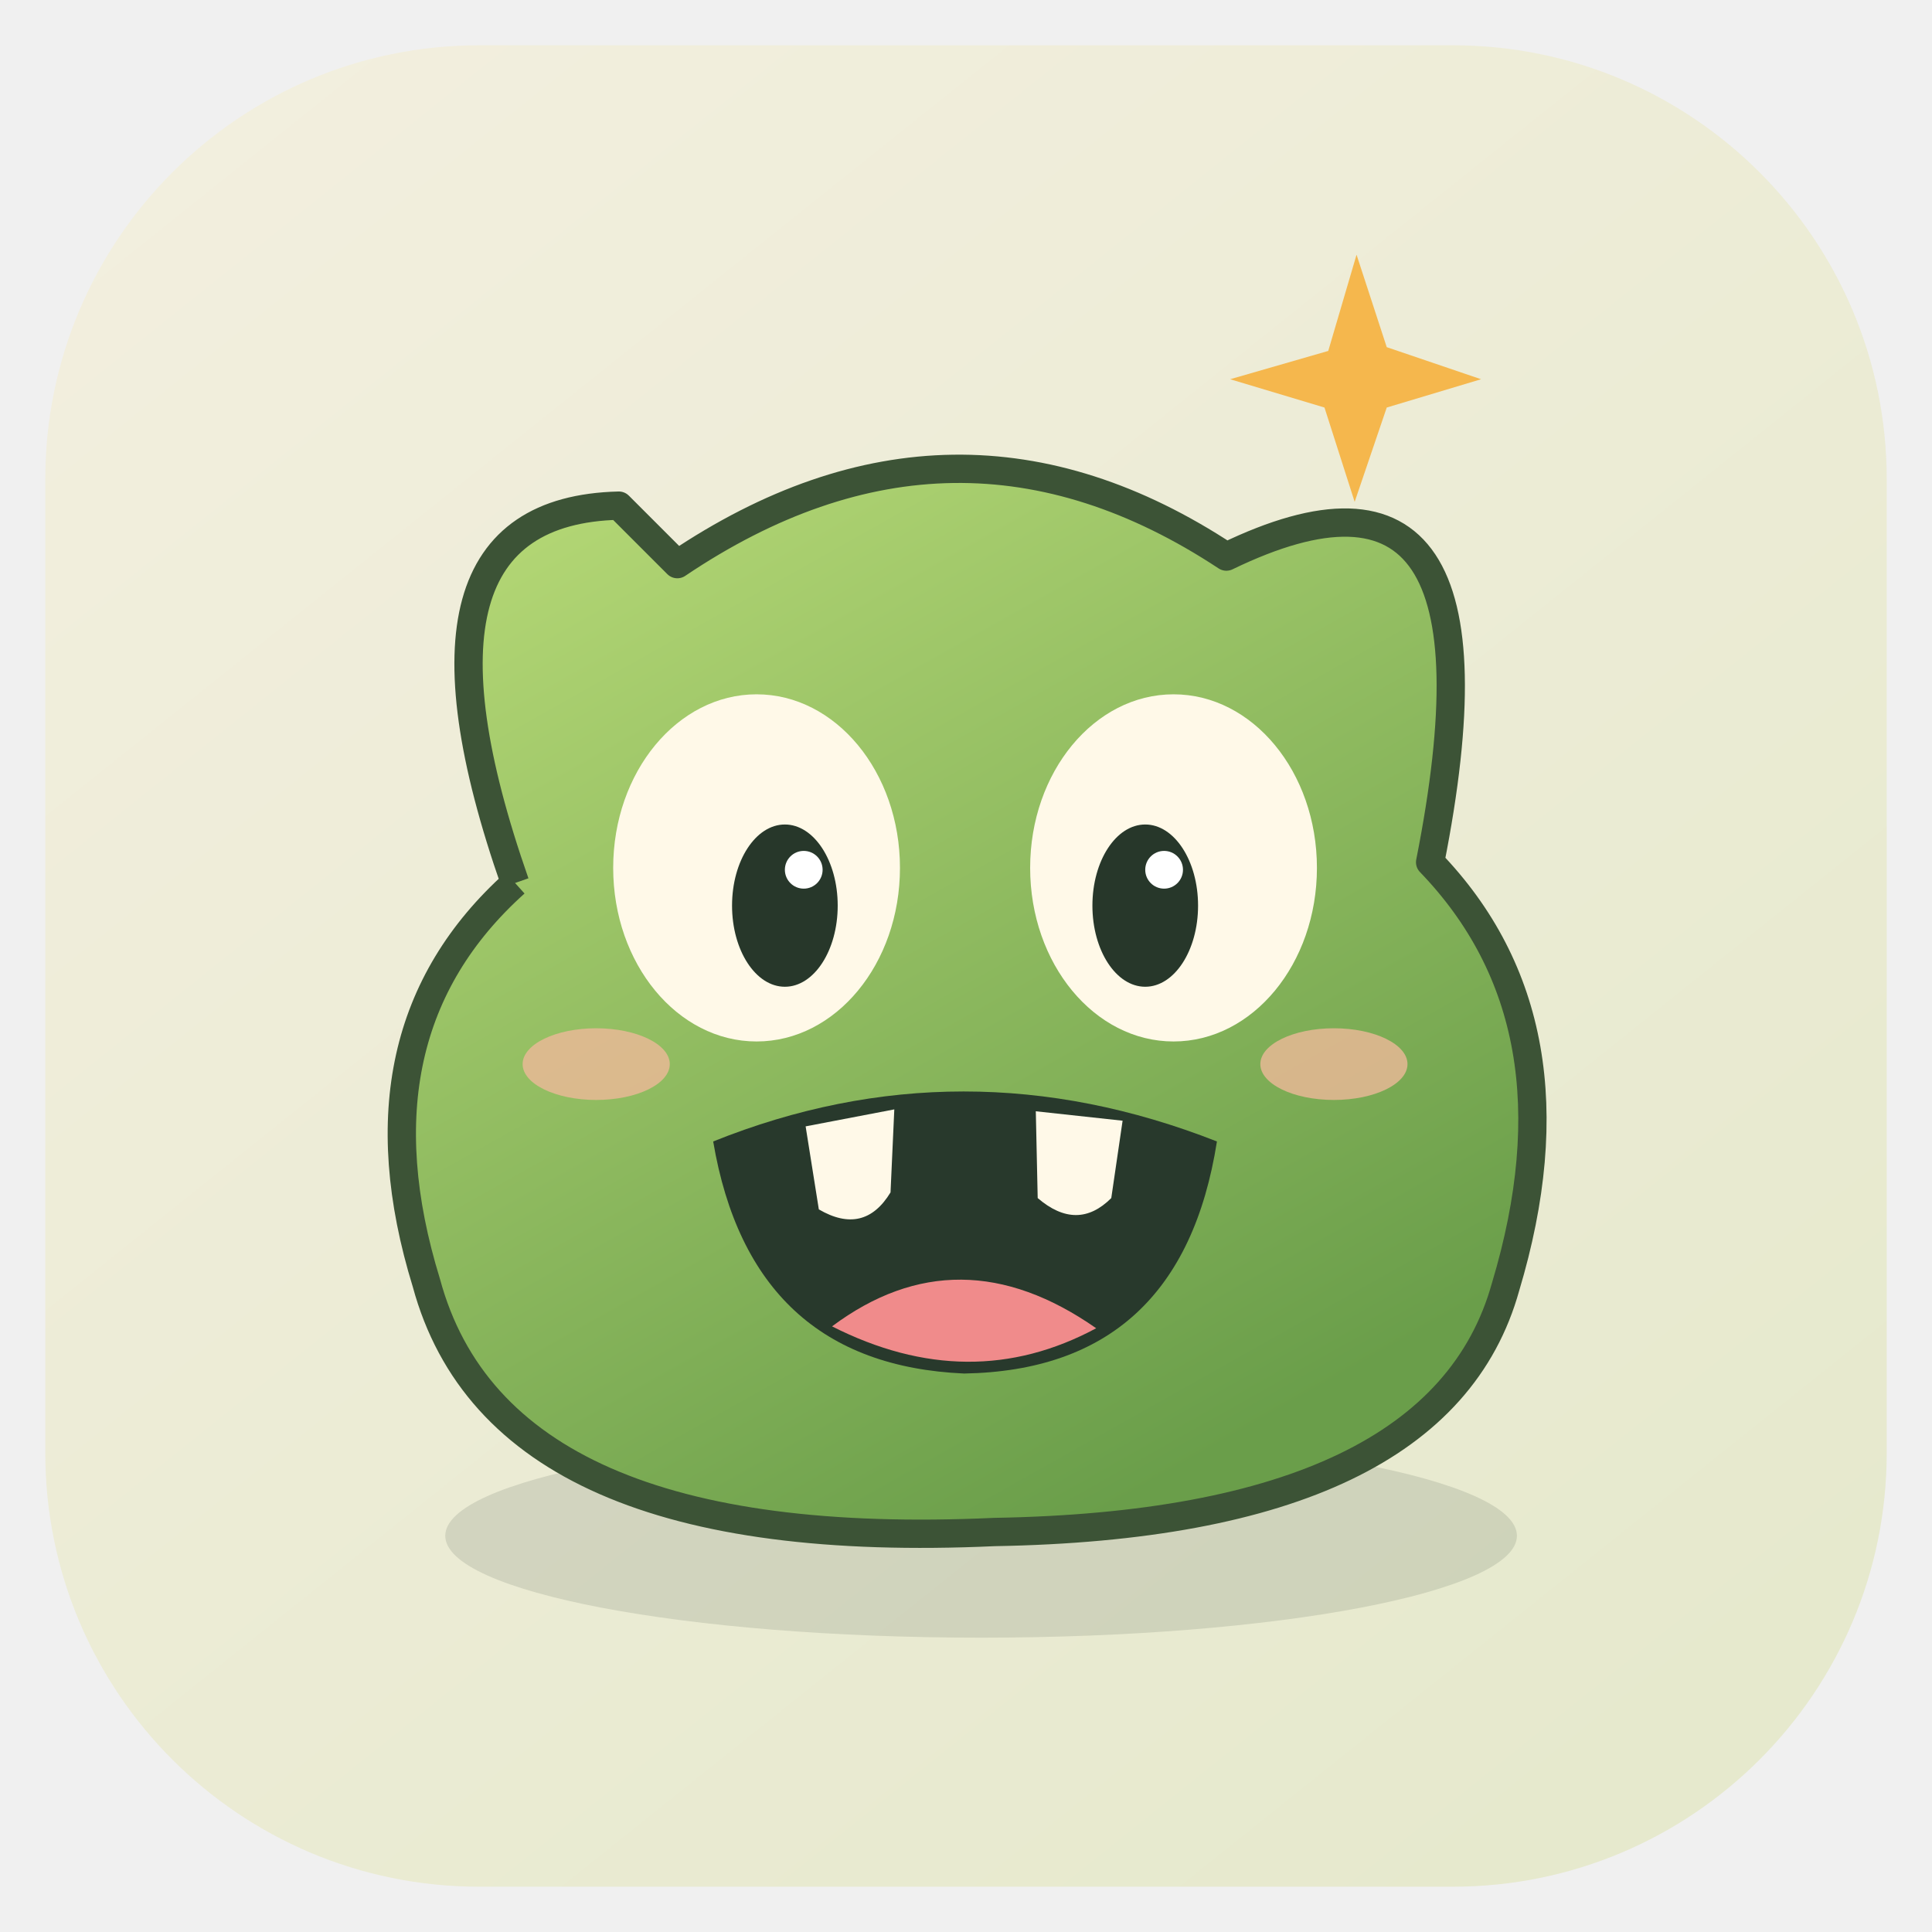
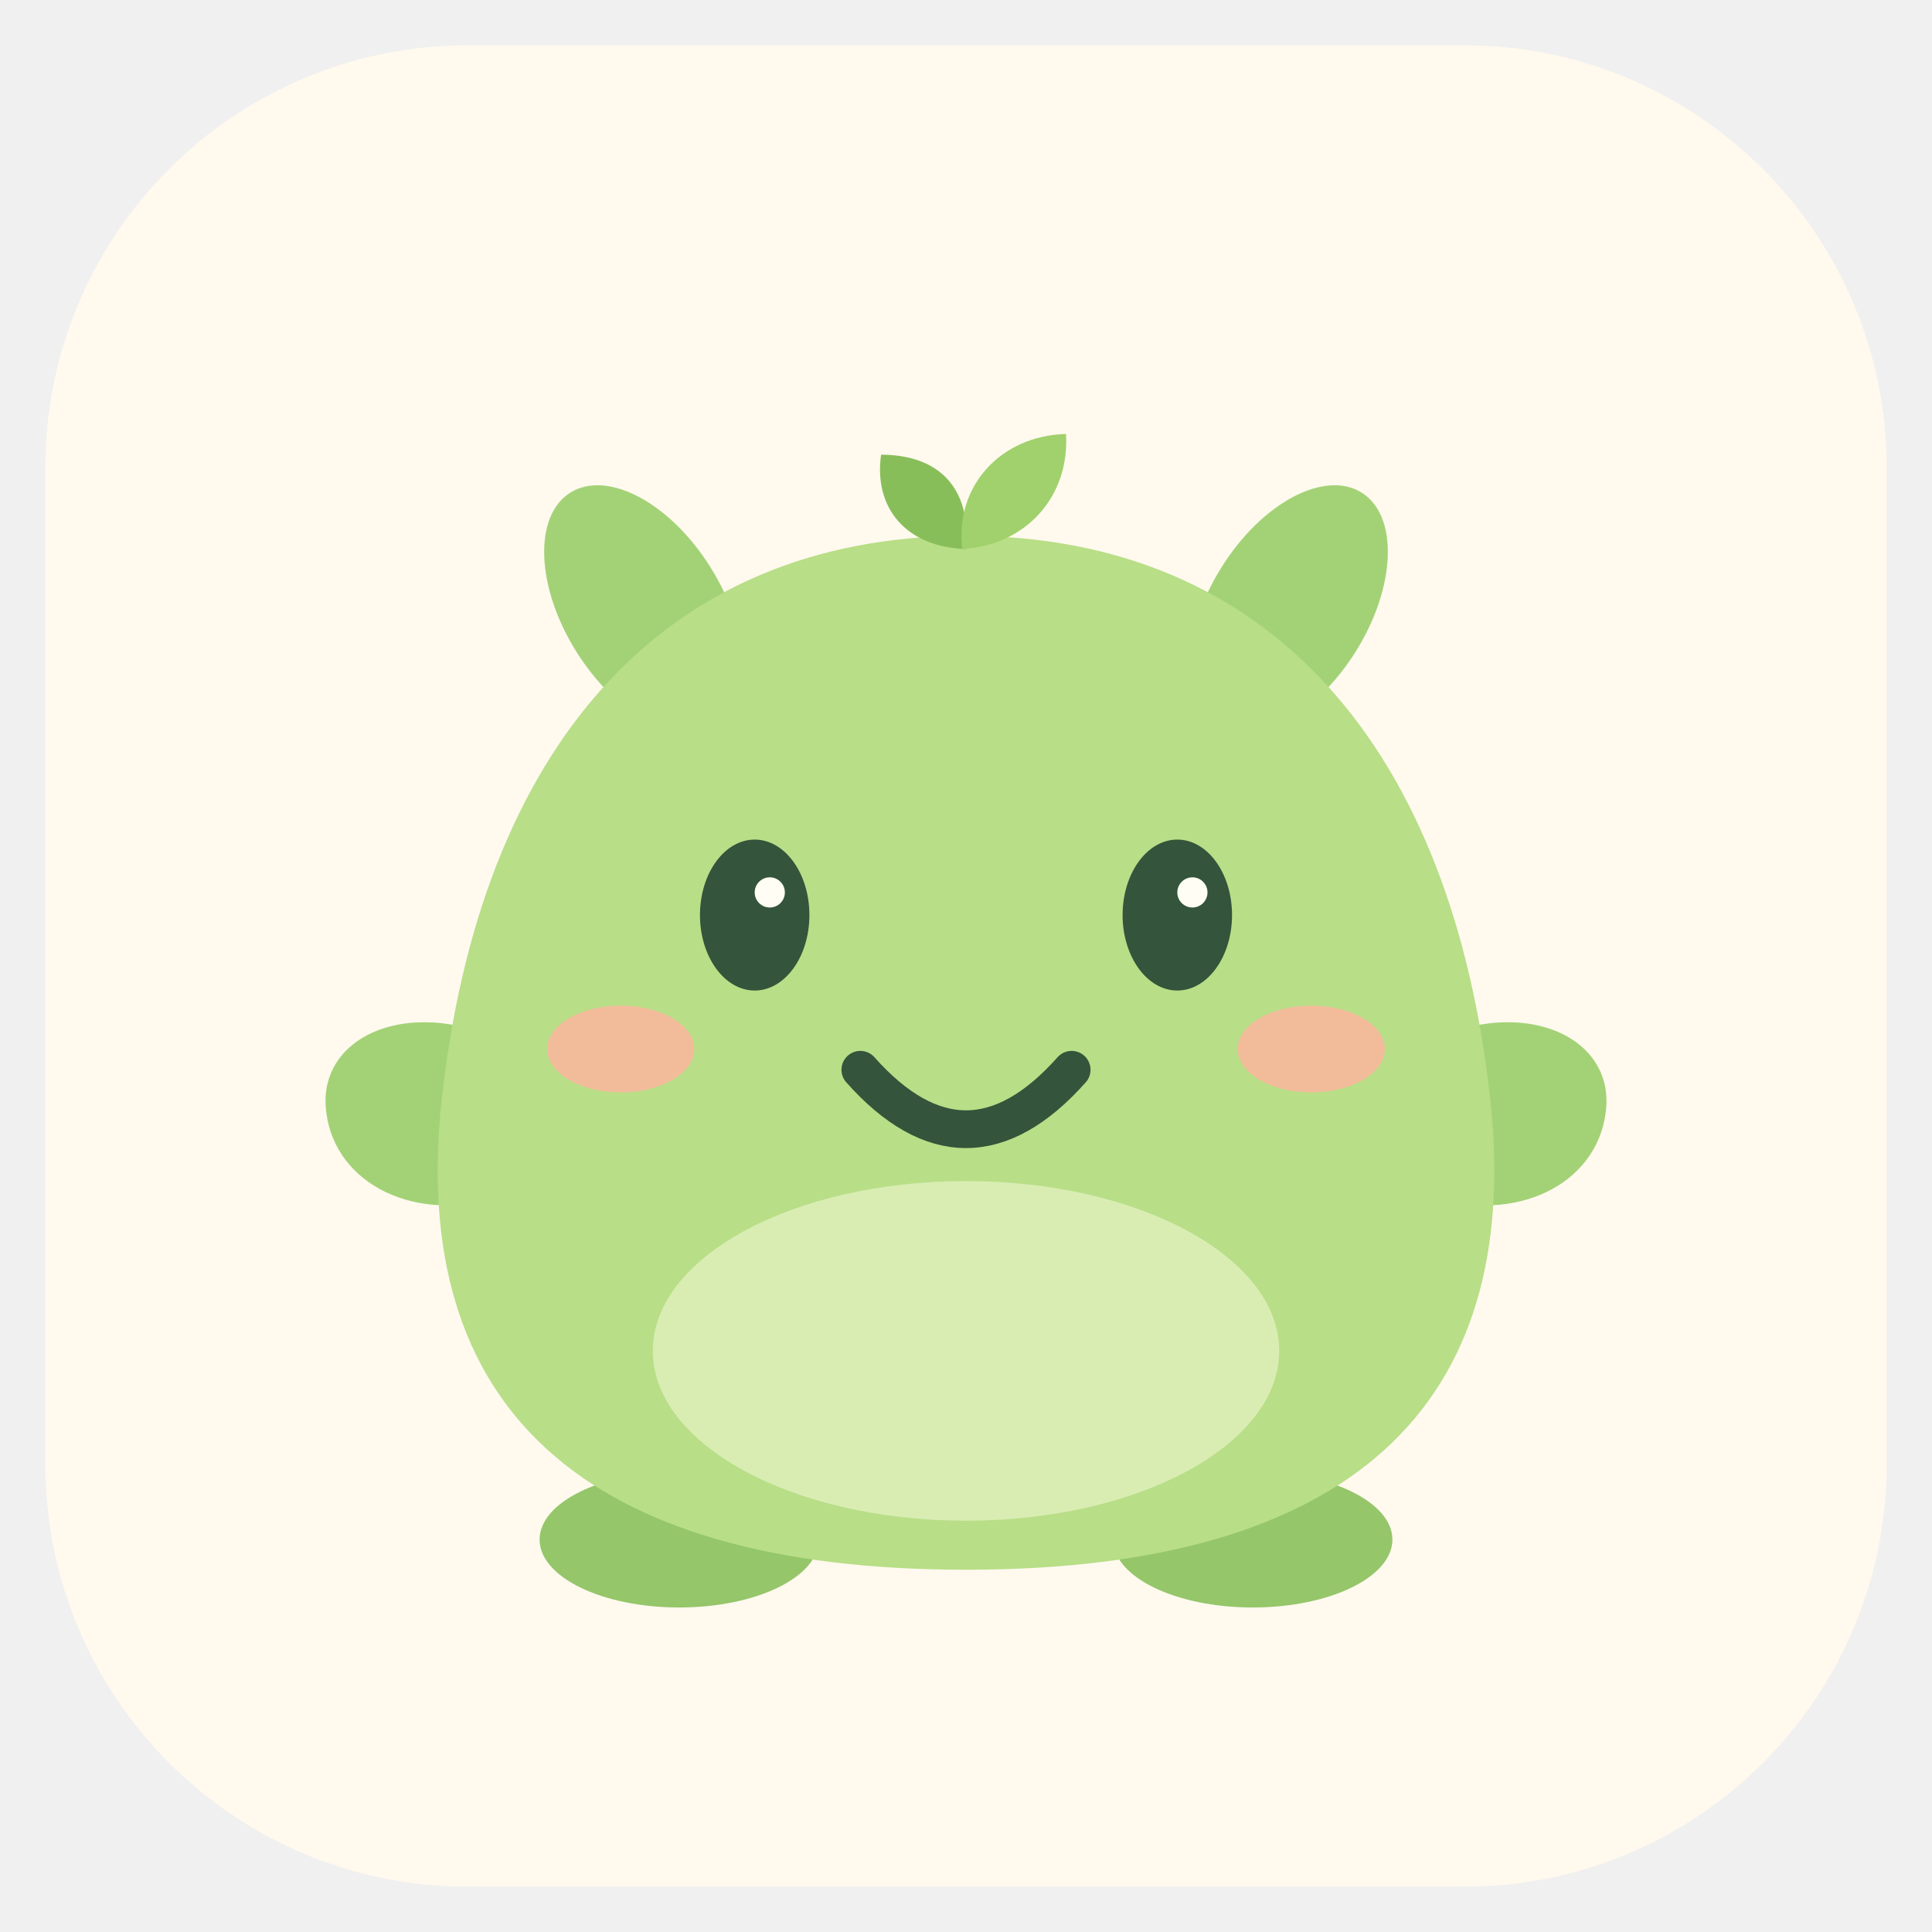
<svg xmlns="http://www.w3.org/2000/svg" width="1024" height="1024" viewBox="0 0 1024 1024">
-   <defs>
-     <linearGradient id="bg" x2=".8" y2="1">
-       <stop stop-color="#f3efdf" />
-       <stop offset="1" stop-color="#e6e9cd" />
-     </linearGradient>
-     <linearGradient id="skin" x2=".6" y2="1">
-       <stop stop-color="#b9db78" />
-       <stop offset="1" stop-color="#6a9e4a" />
-     </linearGradient>
-   </defs>
-   <rect x="24" y="24" width="976" height="976" rx="230" fill="url(#bg)" />
-   <ellipse cx="520" cy="814" rx="284" ry="54" fill="#28372c" opacity=".13" />
-   <path d="M273 468Q204 271 328 268L359 299Q506 200 650 295Q805 220 758 457Q840 542 798 682Q763 808 527 812Q265 824 226 680Q185 547 273 468" fill="url(#skin)" stroke="#3c5336" stroke-width="15" stroke-linejoin="round" />
-   <ellipse cx="401" cy="460" rx="76" ry="92" fill="#fff9e8" />
-   <ellipse cx="622" cy="460" rx="76" ry="92" fill="#fff9e8" />
-   <ellipse cx="416" cy="480" rx="28" ry="43" fill="#27372a" />
-   <ellipse cx="607" cy="480" rx="28" ry="43" fill="#27372a" />
-   <circle cx="426" cy="461" r="10" fill="white" />
-   <circle cx="617" cy="461" r="10" fill="white" />
-   <path d="M378 605Q510 552 645 605Q626 726 511 728Q398 723 378 605" fill="#28392c" />
-   <path d="M427 597L434 641Q458 655 472 632L474 588M549 589L550 635Q571 653 589 635L595 594" fill="#fff9e8" />
-   <path d="M441 703Q508 653 581 704Q514 740 441 703" fill="#f08b8b" />
-   <ellipse cx="316" cy="564" rx="39" ry="19" fill="#edb998" opacity=".8" />
-   <ellipse cx="707" cy="564" rx="39" ry="19" fill="#edb998" opacity=".8" />
-   <path d="M704 186L719 135L735 184L785 201L735 216L718 266L702 216L652 201Z" fill="#f5b74d" />
+   <rect x="24" y="24" width="976" height="976" rx="224" fill="#FFF9EE" />
+   <ellipse cx="360" cy="816" rx="74" ry="36" fill="#95C66A" />
+   <ellipse cx="664" cy="816" rx="74" ry="36" fill="#95C66A" />
+   <path d="M273 555C220 526 167 548 173 590C178 628 221 649 266 634Z" fill="#A3D276" />
+   <path d="M751 555C804 526 857 548 851 590C846 628 803 649 758 634Z" fill="#A3D276" />
+   <ellipse cx="341" cy="323" rx="42" ry="73" transform="rotate(-32 341 323)" fill="#A3D276" />
+   <ellipse cx="683" cy="323" rx="42" ry="73" transform="rotate(32 683 323)" fill="#A3D276" />
+   <path d="M512 284C350 284 254 398 234 584C217 745 308 832 512 832S807 745 790 584C770 398 674 284 512 284Z" fill="#B8DE87" />
+   <path d="M512 291C480 290 463 269 467 241C497 241 515 258 512 291Z" fill="#88BE59" />
+   <path d="M510 291C506 258 530 231 565 230C567 263 544 289 510 291Z" fill="#A0D16C" />
+   <ellipse cx="512" cy="716" rx="166" ry="90" fill="#D9EDB3" />
+   <ellipse cx="400" cy="485" rx="29" ry="40" fill="#34543B" />
+   <ellipse cx="624" cy="485" rx="29" ry="40" fill="#34543B" />
+   <circle cx="408" cy="473" r="8" fill="#FFFDF4" />
+   <circle cx="632" cy="473" r="8" fill="#FFFDF4" />
+   <ellipse cx="329" cy="556" rx="39" ry="23" fill="#F2BC9A" />
+   <ellipse cx="695" cy="556" rx="39" ry="23" fill="#F2BC9A" />
+   <path d="M456 567Q512 630 568 567" fill="none" stroke="#34543B" stroke-width="20" stroke-linecap="round" />
</svg>
